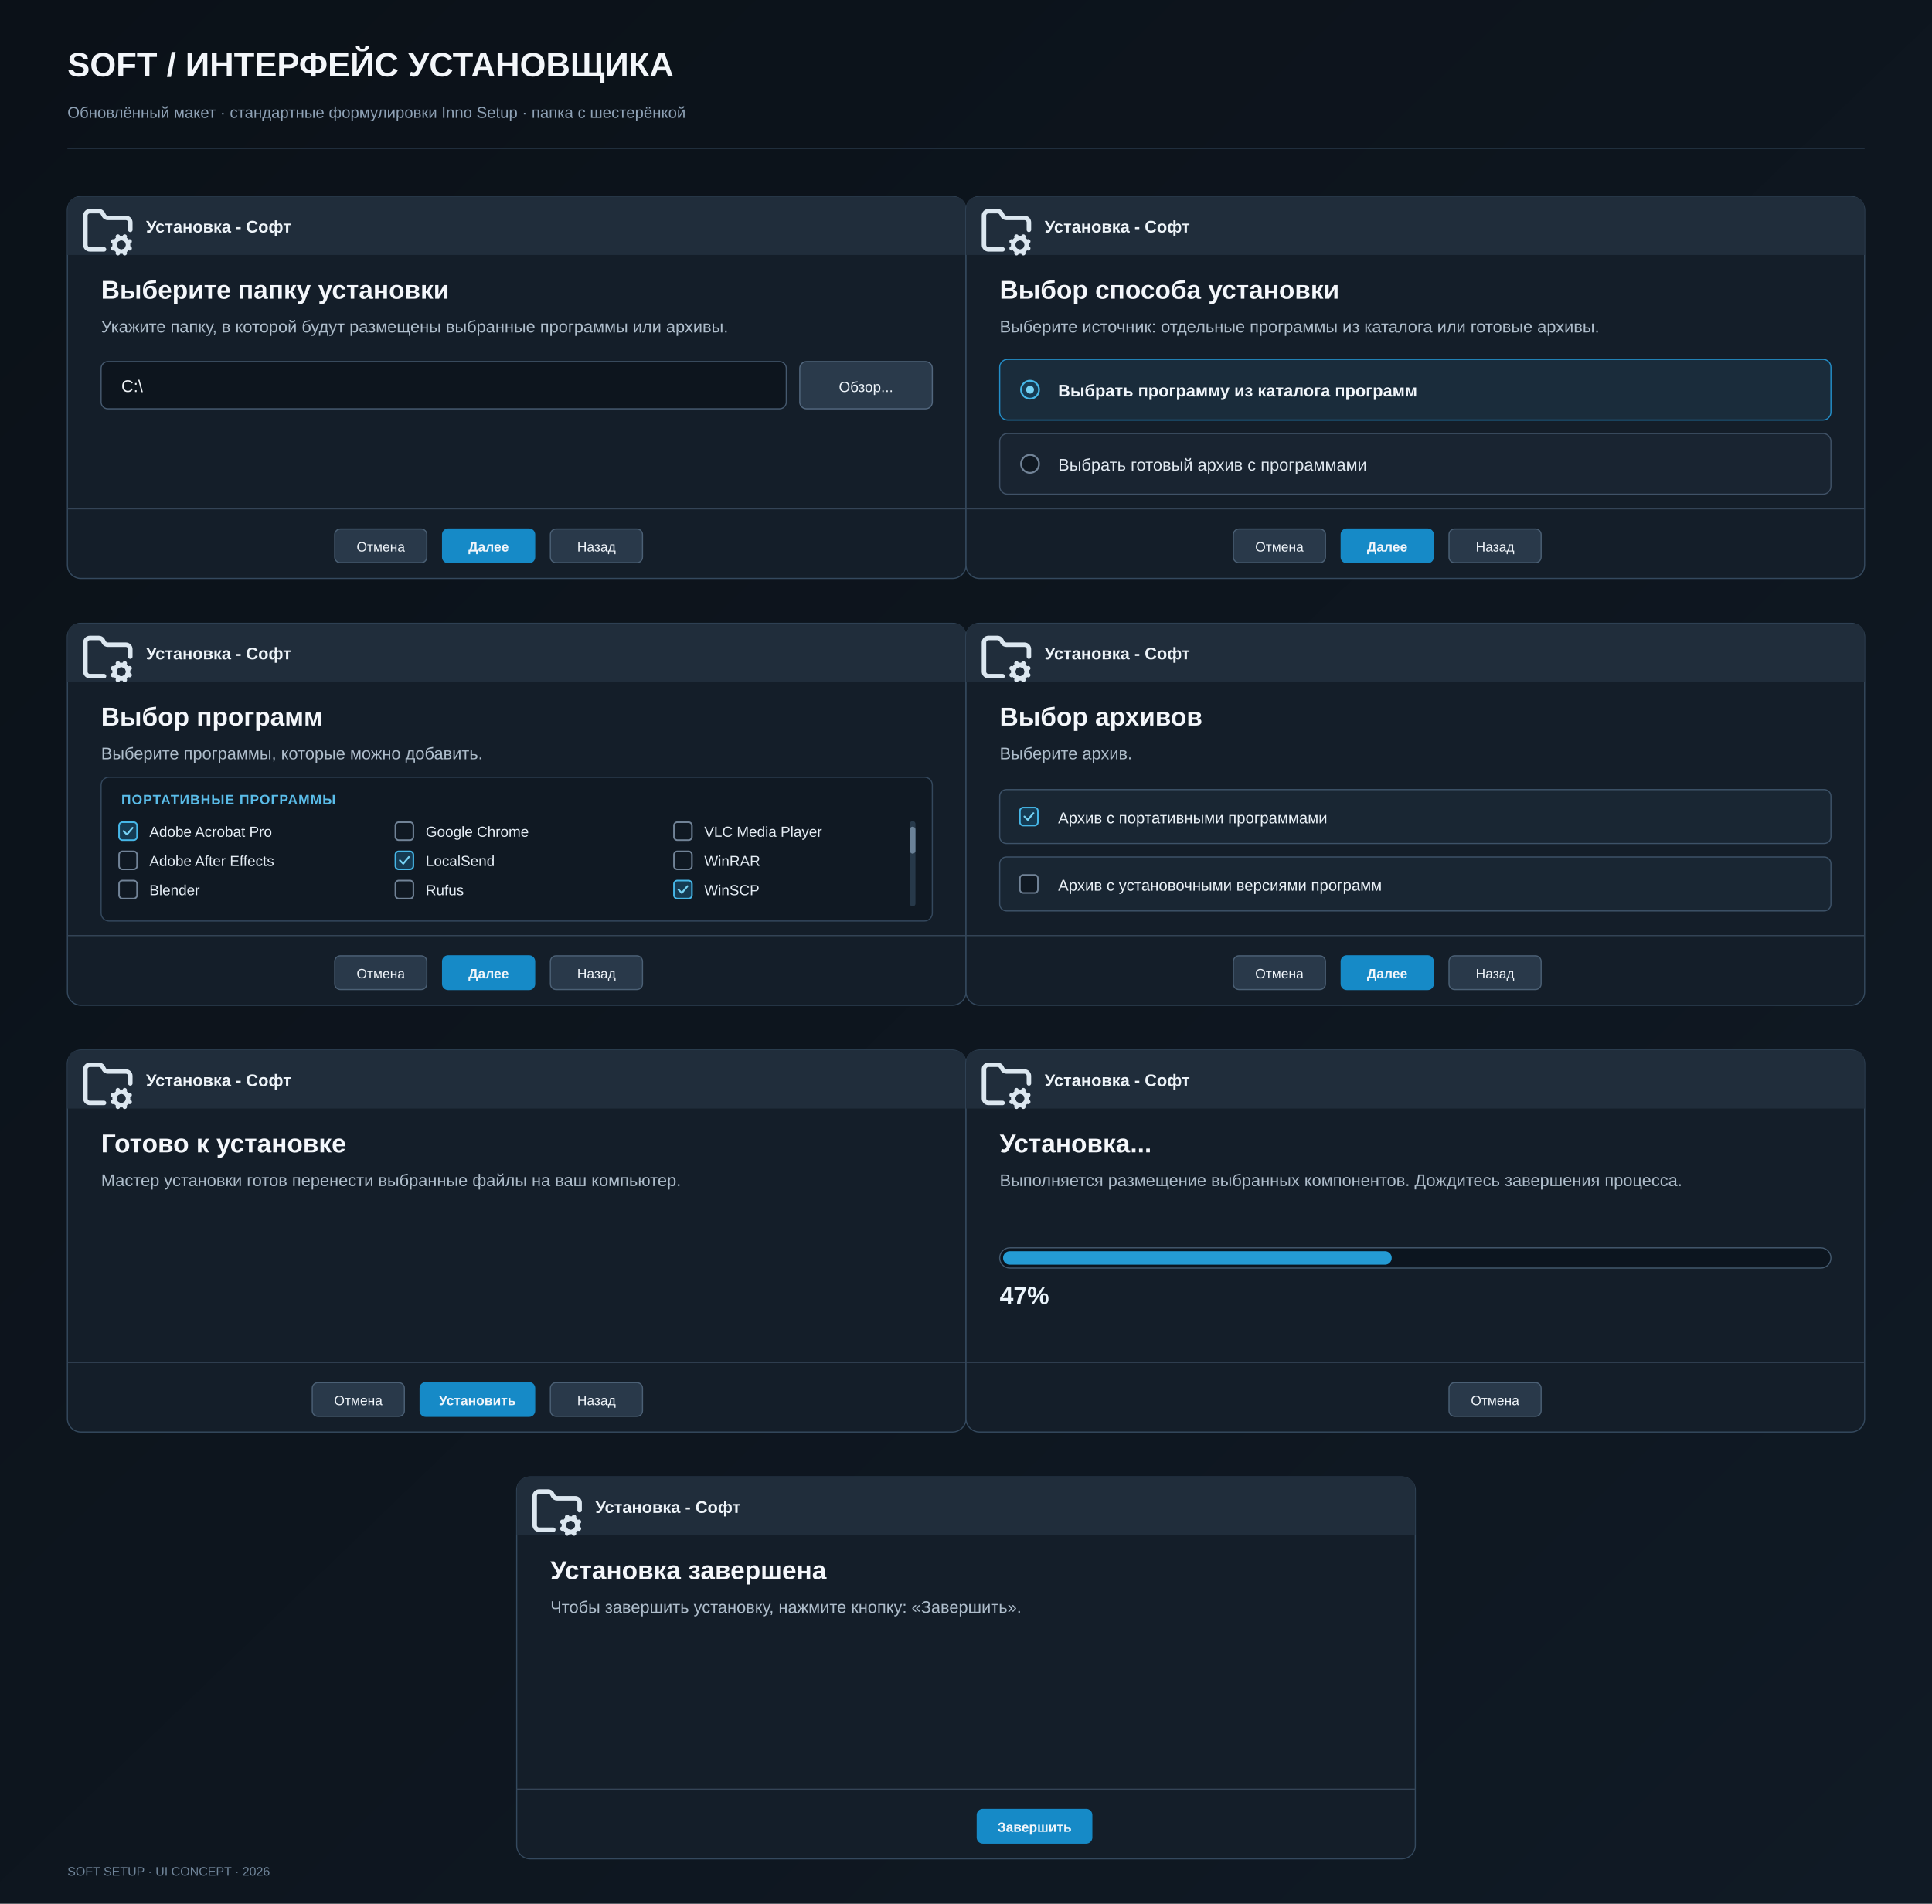
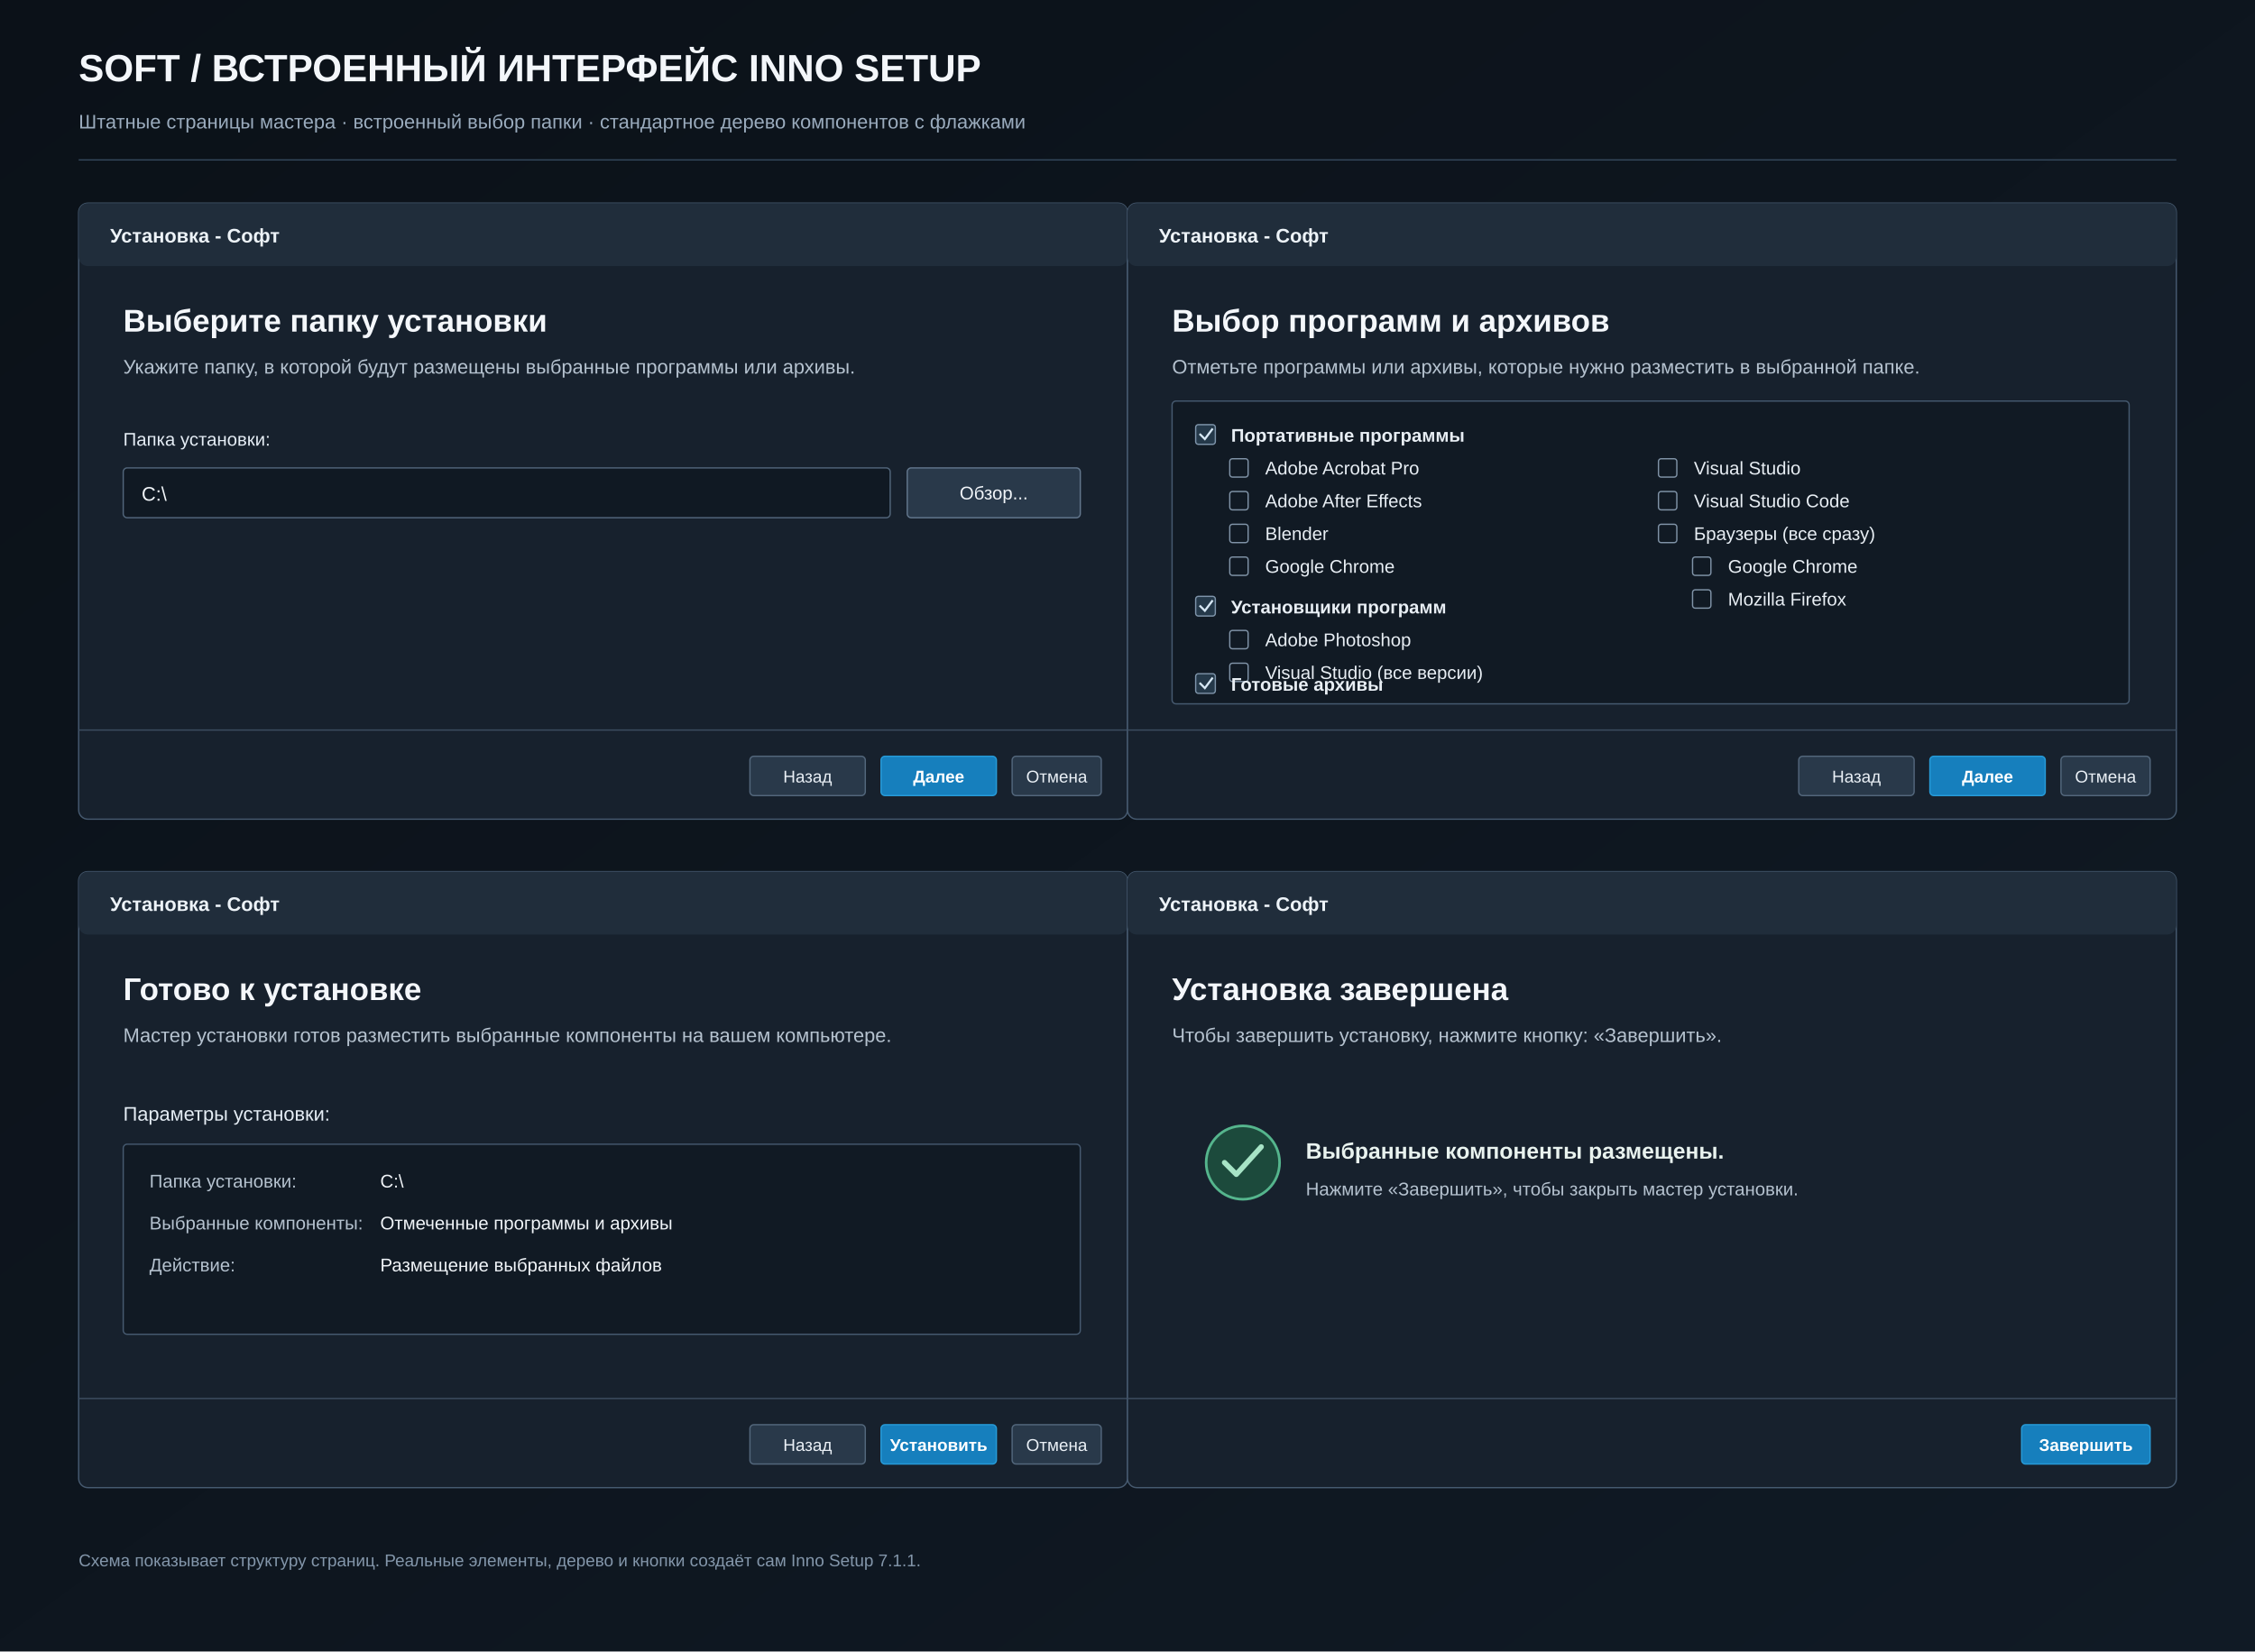
- <svg xmlns="http://www.w3.org/2000/svg" width="1720" height="1695" viewBox="0 0 1720 1695">
+ <svg xmlns="http://www.w3.org/2000/svg" width="1720" height="1260" viewBox="0 0 1720 1260">
  <defs>
    <linearGradient id="bg" x1="0" y1="0" x2="1" y2="1">
      <stop offset="0" stop-color="#0b1118" />
      <stop offset="1" stop-color="#101a25" />
    </linearGradient>
  </defs>
-   <rect width="1720" height="1695" fill="url(#bg)" />
-   <text x="60" y="68" font-family="Segoe UI,Arial,sans-serif" font-size="30" font-weight="700" fill="#f3f6fa">SOFT / ИНТЕРФЕЙС УСТАНОВЩИКА</text>
-   <text x="60" y="105" font-family="Segoe UI,Arial,sans-serif" font-size="14" fill="#8fa2b6">Обновлённый макет · стандартные формулировки Inno Setup · папка с шестерёнкой</text>
-   <path d="M60 132H1660" stroke="#2e4053" />
+   <rect width="1720" height="1260" fill="url(#bg)" />
+   <text x="60" y="62" font-family="Segoe UI,Arial,sans-serif" font-size="29" font-weight="700" fill="#f3f6fa">SOFT / ВСТРОЕННЫЙ ИНТЕРФЕЙС INNO SETUP</text>
+   <text x="60" y="98" font-family="Segoe UI,Arial,sans-serif" font-size="15" fill="#9aabbd">Штатные страницы мастера · встроенный выбор папки · стандартное дерево компонентов с флажками</text>
+   <path d="M60 122H1660" stroke="#34485c" />
  <g font-family="Segoe UI,Arial,sans-serif">
-     <g transform="translate(60 175)">
-       <rect width="800" height="340" rx="12" fill="#141e29" stroke="#34495e" />
-       <path d="M12 0H788Q800 0 800 12V52H0V12Q0 0 12 0Z" fill="#202d3b" />
-       <g transform="translate(12 7) scale(2)" fill="none" stroke="#dce7f0" stroke-width="2" stroke-linecap="round" stroke-linejoin="round">
-         <path d="M10.3 20H4a2 2 0 0 1-2-2V5a2 2 0 0 1 2-2h3.98a2 2 0 0 1 1.69.9l.66 1.2A2 2 0 0 0 12 6h8a2 2 0 0 1 2 2v3.3m-7.695 8.23l.923-.382m0-2.296l-.923-.383m2.547-1.241l-.383-.923m.383 6.467l-.383.924m2.679-6.468l.383-.923m-.001 7.391l-.382-.924m1.624-3.92l.924-.383m-.924 2.679l.924.383" />
-         <circle cx="18" cy="18" r="3" />
+     <g transform="translate(60 155)">
+       <rect width="800" height="470" rx="7" fill="#17212d" stroke="#465a70" />
+       <rect width="800" height="48" rx="7" fill="#202d3b" />
+       <text x="24" y="30" font-size="15" font-weight="600" fill="#edf3f8">Установка - Софт</text>
+       <text x="34" y="98" font-size="24" font-weight="600" fill="#f4f7fb">Выберите папку установки</text>
+       <text x="34" y="130" font-size="15" fill="#b5c2cf">Укажите папку, в которой будут размещены выбранные программы или архивы.</text>
+       <text x="34" y="185" font-size="14" fill="#e5edf5">Папка установки:</text>
+       <rect x="34" y="202" width="585" height="38" rx="3" fill="#101923" stroke="#52667b" />
+       <text x="48" y="227" font-size="15" fill="#f1f5f9">C:\</text>
+       <rect x="632" y="202" width="132" height="38" rx="3" fill="#29394a" stroke="#63778d" />
+       <text x="698" y="226" text-anchor="middle" font-size="14" fill="#f1f5f9">Обзор...</text>
+       <path d="M0 402H800" stroke="#3c4d60" />
+       <rect x="512" y="422" width="88" height="30" rx="3" fill="#29394a" stroke="#53677c" />
+       <text x="556" y="442" text-anchor="middle" font-size="13" fill="#eaf0f6">Назад</text>
+       <rect x="612" y="422" width="88" height="30" rx="3" fill="#167fbd" stroke="#279bd8" />
+       <text x="656" y="442" text-anchor="middle" font-size="13" font-weight="600" fill="#fff">Далее</text>
+       <rect x="712" y="422" width="68" height="30" rx="3" fill="#29394a" stroke="#53677c" />
+       <text x="746" y="442" text-anchor="middle" font-size="13" fill="#eaf0f6">Отмена</text>
+     </g>
+     <g transform="translate(860 155)">
+       <rect width="800" height="470" rx="7" fill="#17212d" stroke="#465a70" />
+       <rect width="800" height="48" rx="7" fill="#202d3b" />
+       <text x="24" y="30" font-size="15" font-weight="600" fill="#edf3f8">Установка - Софт</text>
+       <text x="34" y="98" font-size="24" font-weight="600" fill="#f4f7fb">Выбор программ и архивов</text>
+       <text x="34" y="130" font-size="15" fill="#b5c2cf">Отметьте программы или архивы, которые нужно разместить в выбранной папке.</text>
+       <rect x="34" y="151" width="730" height="231" rx="3" fill="#111a24" stroke="#465a70" />
+       <g font-size="14" fill="#e8eef4">
+         <rect x="52" y="169" width="15" height="15" rx="2" fill="#25394a" stroke="#7e94aa" />
+         <path d="M55 176l4 4 6-8" fill="none" stroke="#d8e8f5" stroke-width="1.6" />
+         <text x="79" y="182" font-weight="600">Портативные программы</text>
+         <rect x="78" y="195" width="14" height="14" rx="2" fill="#111a24" stroke="#8093a7" />
+         <text x="105" y="207">Adobe Acrobat Pro</text>
+         <rect x="78" y="220" width="14" height="14" rx="2" fill="#111a24" stroke="#8093a7" />
+         <text x="105" y="232">Adobe After Effects</text>
+         <rect x="78" y="245" width="14" height="14" rx="2" fill="#111a24" stroke="#8093a7" />
+         <text x="105" y="257">Blender</text>
+         <rect x="78" y="270" width="14" height="14" rx="2" fill="#111a24" stroke="#8093a7" />
+         <text x="105" y="282">Google Chrome</text>
+         <rect x="52" y="300" width="15" height="15" rx="2" fill="#25394a" stroke="#7e94aa" />
+         <path d="M55 307l4 4 6-8" fill="none" stroke="#d8e8f5" stroke-width="1.6" />
+         <text x="79" y="313" font-weight="600">Установщики программ</text>
+         <rect x="78" y="326" width="14" height="14" rx="2" fill="#111a24" stroke="#8093a7" />
+         <text x="105" y="338">Adobe Photoshop</text>
+         <rect x="78" y="351" width="14" height="14" rx="2" fill="#111a24" stroke="#8093a7" />
+         <text x="105" y="363">Visual Studio (все версии)</text>
+         <rect x="405" y="195" width="14" height="14" rx="2" fill="#111a24" stroke="#8093a7" />
+         <text x="432" y="207">Visual Studio</text>
+         <rect x="405" y="220" width="14" height="14" rx="2" fill="#111a24" stroke="#8093a7" />
+         <text x="432" y="232">Visual Studio Code</text>
+         <rect x="405" y="245" width="14" height="14" rx="2" fill="#111a24" stroke="#8093a7" />
+         <text x="432" y="257">Браузеры (все сразу)</text>
+         <rect x="431" y="270" width="14" height="14" rx="2" fill="#111a24" stroke="#8093a7" />
+         <text x="458" y="282">Google Chrome</text>
+         <rect x="431" y="295" width="14" height="14" rx="2" fill="#111a24" stroke="#8093a7" />
+         <text x="458" y="307">Mozilla Firefox</text>
+         <rect x="52" y="359" width="15" height="15" rx="2" fill="#25394a" stroke="#7e94aa" />
+         <path d="M55 366l4 4 6-8" fill="none" stroke="#d8e8f5" stroke-width="1.6" />
+         <text x="79" y="372" font-weight="600">Готовые архивы</text>
      </g>
-       <text x="70" y="32" font-size="15" font-weight="600" fill="#edf3f8">Установка - Софт</text>
-       <text x="30" y="91" font-size="23" font-weight="600" fill="#f4f7fb">Выберите папку установки</text>
-       <text x="30" y="121" font-size="15" fill="#aebdcb">Укажите папку, в которой будут размещены выбранные программы или архивы.</text>
-       <rect x="30" y="147" width="610" height="42" rx="6" fill="#0d151e" stroke="#465a70" />
-       <text x="48" y="174" font-size="15" fill="#f0f4f8">C:\</text>
-       <rect x="652" y="147" width="118" height="42" rx="6" fill="#2a3a4b" stroke="#52677e" />
-       <text x="711" y="174" text-anchor="middle" font-size="13" fill="#eef4fa">Обзор...</text>
-       <path d="M0 278H800" stroke="#344456" />
-       <rect x="430" y="296" width="82" height="30" rx="5" fill="#29394a" stroke="#4b6075" />
-       <text x="471" y="316" text-anchor="middle" font-size="12" font-weight="400" fill="#f0f5fa">Назад</text>
-       <rect x="334" y="296" width="82" height="30" rx="5" fill="#168ac7" stroke="#168ac7" />
-       <text x="375" y="316" text-anchor="middle" font-size="12" font-weight="600" fill="#f0f5fa">Далее</text>
-       <rect x="238" y="296" width="82" height="30" rx="5" fill="#29394a" stroke="#4b6075" />
-       <text x="279" y="316" text-anchor="middle" font-size="12" font-weight="400" fill="#f0f5fa">Отмена</text>
+       <path d="M0 402H800" stroke="#3c4d60" />
+       <rect x="512" y="422" width="88" height="30" rx="3" fill="#29394a" stroke="#53677c" />
+       <text x="556" y="442" text-anchor="middle" font-size="13" fill="#eaf0f6">Назад</text>
+       <rect x="612" y="422" width="88" height="30" rx="3" fill="#167fbd" stroke="#279bd8" />
+       <text x="656" y="442" text-anchor="middle" font-size="13" font-weight="600" fill="#fff">Далее</text>
+       <rect x="712" y="422" width="68" height="30" rx="3" fill="#29394a" stroke="#53677c" />
+       <text x="746" y="442" text-anchor="middle" font-size="13" fill="#eaf0f6">Отмена</text>
    </g>
-     <g transform="translate(860 175)">
-       <rect width="800" height="340" rx="12" fill="#141e29" stroke="#34495e" />
-       <path d="M12 0H788Q800 0 800 12V52H0V12Q0 0 12 0Z" fill="#202d3b" />
-       <g transform="translate(12 7) scale(2)" fill="none" stroke="#dce7f0" stroke-width="2" stroke-linecap="round" stroke-linejoin="round">
-         <path d="M10.3 20H4a2 2 0 0 1-2-2V5a2 2 0 0 1 2-2h3.98a2 2 0 0 1 1.69.9l.66 1.2A2 2 0 0 0 12 6h8a2 2 0 0 1 2 2v3.3m-7.695 8.23l.923-.382m0-2.296l-.923-.383m2.547-1.241l-.383-.923m.383 6.467l-.383.924m2.679-6.468l.383-.923m-.001 7.391l-.382-.924m1.624-3.92l.924-.383m-.924 2.679l.924.383" />
-         <circle cx="18" cy="18" r="3" />
-       </g>
-       <text x="70" y="32" font-size="15" font-weight="600" fill="#edf3f8">Установка - Софт</text>
-       <text x="30" y="91" font-size="23" font-weight="600" fill="#f4f7fb">Выбор способа установки</text>
-       <text x="30" y="121" font-size="15" fill="#aebdcb">Выберите источник: отдельные программы из каталога или готовые архивы.</text>
-       <rect x="30" y="145" width="740" height="54" rx="7" fill="#1a2c3b" stroke="#238ec8" />
-       <circle cx="57" cy="172" r="8" fill="#163b53" stroke="#46b7e8" stroke-width="1.6" />
-       <circle cx="57" cy="172" r="3.5" fill="#77d3f5" />
-       <text x="82" y="178" font-size="15" font-weight="600" fill="#f1f6fb">Выбрать программу из каталога программ</text>
-       <rect x="30" y="211" width="740" height="54" rx="7" fill="#192431" stroke="#405267" />
-       <circle cx="57" cy="238" r="8" fill="#101923" stroke="#718397" stroke-width="1.6" />
-       <text x="82" y="244" font-size="15" fill="#e0e8f0">Выбрать готовый архив с программами</text>
-       <path d="M0 278H800" stroke="#344456" />
-       <rect x="430" y="296" width="82" height="30" rx="5" fill="#29394a" stroke="#4b6075" />
-       <text x="471" y="316" text-anchor="middle" font-size="12" font-weight="400" fill="#f0f5fa">Назад</text>
-       <rect x="334" y="296" width="82" height="30" rx="5" fill="#168ac7" stroke="#168ac7" />
-       <text x="375" y="316" text-anchor="middle" font-size="12" font-weight="600" fill="#f0f5fa">Далее</text>
-       <rect x="238" y="296" width="82" height="30" rx="5" fill="#29394a" stroke="#4b6075" />
-       <text x="279" y="316" text-anchor="middle" font-size="12" font-weight="400" fill="#f0f5fa">Отмена</text>
+     <g transform="translate(60 665)">
+       <rect width="800" height="470" rx="7" fill="#17212d" stroke="#465a70" />
+       <rect width="800" height="48" rx="7" fill="#202d3b" />
+       <text x="24" y="30" font-size="15" font-weight="600" fill="#edf3f8">Установка - Софт</text>
+       <text x="34" y="98" font-size="24" font-weight="600" fill="#f4f7fb">Готово к установке</text>
+       <text x="34" y="130" font-size="15" fill="#b5c2cf">Мастер установки готов разместить выбранные компоненты на вашем компьютере.</text>
+       <text x="34" y="190" font-size="15" fill="#e5edf5">Параметры установки:</text>
+       <rect x="34" y="208" width="730" height="145" rx="3" fill="#111a24" stroke="#465a70" />
+       <text x="54" y="241" font-size="14" fill="#b5c2cf">Папка установки:</text>
+       <text x="230" y="241" font-size="14" fill="#f1f5f9">C:\</text>
+       <text x="54" y="273" font-size="14" fill="#b5c2cf">Выбранные компоненты:</text>
+       <text x="230" y="273" font-size="14" fill="#f1f5f9">Отмеченные программы и архивы</text>
+       <text x="54" y="305" font-size="14" fill="#b5c2cf">Действие:</text>
+       <text x="230" y="305" font-size="14" fill="#f1f5f9">Размещение выбранных файлов</text>
+       <path d="M0 402H800" stroke="#3c4d60" />
+       <rect x="512" y="422" width="88" height="30" rx="3" fill="#29394a" stroke="#53677c" />
+       <text x="556" y="442" text-anchor="middle" font-size="13" fill="#eaf0f6">Назад</text>
+       <rect x="612" y="422" width="88" height="30" rx="3" fill="#167fbd" stroke="#279bd8" />
+       <text x="656" y="442" text-anchor="middle" font-size="13" font-weight="600" fill="#fff">Установить</text>
+       <rect x="712" y="422" width="68" height="30" rx="3" fill="#29394a" stroke="#53677c" />
+       <text x="746" y="442" text-anchor="middle" font-size="13" fill="#eaf0f6">Отмена</text>
    </g>
-     <g transform="translate(60 555)">
-       <rect width="800" height="340" rx="12" fill="#141e29" stroke="#34495e" />
-       <path d="M12 0H788Q800 0 800 12V52H0V12Q0 0 12 0Z" fill="#202d3b" />
-       <g transform="translate(12 7) scale(2)" fill="none" stroke="#dce7f0" stroke-width="2" stroke-linecap="round" stroke-linejoin="round">
-         <path d="M10.3 20H4a2 2 0 0 1-2-2V5a2 2 0 0 1 2-2h3.98a2 2 0 0 1 1.69.9l.66 1.2A2 2 0 0 0 12 6h8a2 2 0 0 1 2 2v3.3m-7.695 8.23l.923-.382m0-2.296l-.923-.383m2.547-1.241l-.383-.923m.383 6.467l-.383.924m2.679-6.468l.383-.923m-.001 7.391l-.382-.924m1.624-3.92l.924-.383m-.924 2.679l.924.383" />
-         <circle cx="18" cy="18" r="3" />
-       </g>
-       <text x="70" y="32" font-size="15" font-weight="600" fill="#edf3f8">Установка - Софт</text>
-       <text x="30" y="91" font-size="23" font-weight="600" fill="#f4f7fb">Выбор программ</text>
-       <text x="30" y="121" font-size="15" fill="#aebdcb">Выберите программы, которые можно добавить.</text>
-       <rect x="30" y="137" width="740" height="128" rx="7" fill="#101923" stroke="#34485d" />
-       <text x="48" y="161" font-size="12" font-weight="700" letter-spacing=".7" fill="#5abce8">ПОРТАТИВНЫЕ ПРОГРАММЫ</text>
-       <rect x="46" y="177" width="16" height="16" rx="3" fill="#153b53" stroke="#46b7e8" stroke-width="1.4" />
-       <path d="M50 185l3 3 5-6" fill="none" stroke="#77d3f5" stroke-width="1.6" stroke-linecap="round" stroke-linejoin="round" />
-       <text x="73" y="190" font-size="13" fill="#e5edf5">Adobe Acrobat Pro</text>
-       <rect x="46" y="203" width="16" height="16" rx="3" fill="#101923" stroke="#718397" stroke-width="1.4" />
-       <text x="73" y="216" font-size="13" fill="#e5edf5">Adobe After Effects</text>
-       <rect x="46" y="229" width="16" height="16" rx="3" fill="#101923" stroke="#718397" stroke-width="1.4" />
-       <text x="73" y="242" font-size="13" fill="#e5edf5">Blender</text>
-       <rect x="292" y="177" width="16" height="16" rx="3" fill="#101923" stroke="#718397" stroke-width="1.4" />
-       <text x="319" y="190" font-size="13" fill="#e5edf5">Google Chrome</text>
-       <rect x="292" y="203" width="16" height="16" rx="3" fill="#153b53" stroke="#46b7e8" stroke-width="1.4" />
-       <path d="M296 211l3 3 5-6" fill="none" stroke="#77d3f5" stroke-width="1.6" stroke-linecap="round" stroke-linejoin="round" />
-       <text x="319" y="216" font-size="13" fill="#e5edf5">LocalSend</text>
-       <rect x="292" y="229" width="16" height="16" rx="3" fill="#101923" stroke="#718397" stroke-width="1.4" />
-       <text x="319" y="242" font-size="13" fill="#e5edf5">Rufus</text>
-       <rect x="540" y="177" width="16" height="16" rx="3" fill="#101923" stroke="#718397" stroke-width="1.4" />
-       <text x="567" y="190" font-size="13" fill="#e5edf5">VLC Media Player</text>
-       <rect x="540" y="203" width="16" height="16" rx="3" fill="#101923" stroke="#718397" stroke-width="1.4" />
-       <text x="567" y="216" font-size="13" fill="#e5edf5">WinRAR</text>
-       <rect x="540" y="229" width="16" height="16" rx="3" fill="#153b53" stroke="#46b7e8" stroke-width="1.4" />
-       <path d="M544 237l3 3 5-6" fill="none" stroke="#77d3f5" stroke-width="1.6" stroke-linecap="round" stroke-linejoin="round" />
-       <text x="567" y="242" font-size="13" fill="#e5edf5">WinSCP</text>
-       <rect x="750" y="176" width="5" height="76" rx="2.5" fill="#27394a" />
-       <rect x="750" y="181" width="5" height="24" rx="2.5" fill="#6b8298" />
-       <path d="M0 278H800" stroke="#344456" />
-       <rect x="430" y="296" width="82" height="30" rx="5" fill="#29394a" stroke="#4b6075" />
-       <text x="471" y="316" text-anchor="middle" font-size="12" font-weight="400" fill="#f0f5fa">Назад</text>
-       <rect x="334" y="296" width="82" height="30" rx="5" fill="#168ac7" stroke="#168ac7" />
-       <text x="375" y="316" text-anchor="middle" font-size="12" font-weight="600" fill="#f0f5fa">Далее</text>
-       <rect x="238" y="296" width="82" height="30" rx="5" fill="#29394a" stroke="#4b6075" />
-       <text x="279" y="316" text-anchor="middle" font-size="12" font-weight="400" fill="#f0f5fa">Отмена</text>
-     </g>
-     <g transform="translate(860 555)">
-       <rect width="800" height="340" rx="12" fill="#141e29" stroke="#34495e" />
-       <path d="M12 0H788Q800 0 800 12V52H0V12Q0 0 12 0Z" fill="#202d3b" />
-       <g transform="translate(12 7) scale(2)" fill="none" stroke="#dce7f0" stroke-width="2" stroke-linecap="round" stroke-linejoin="round">
-         <path d="M10.3 20H4a2 2 0 0 1-2-2V5a2 2 0 0 1 2-2h3.98a2 2 0 0 1 1.69.9l.66 1.2A2 2 0 0 0 12 6h8a2 2 0 0 1 2 2v3.3m-7.695 8.23l.923-.382m0-2.296l-.923-.383m2.547-1.241l-.383-.923m.383 6.467l-.383.924m2.679-6.468l.383-.923m-.001 7.391l-.382-.924m1.624-3.92l.924-.383m-.924 2.679l.924.383" />
-         <circle cx="18" cy="18" r="3" />
-       </g>
-       <text x="70" y="32" font-size="15" font-weight="600" fill="#edf3f8">Установка - Софт</text>
-       <text x="30" y="91" font-size="23" font-weight="600" fill="#f4f7fb">Выбор архивов</text>
-       <text x="30" y="121" font-size="15" fill="#aebdcb">Выберите архив.</text>
-       <rect x="30" y="148" width="740" height="48" rx="6" fill="#192633" stroke="#3d5268" />
-       <rect x="48" y="164" width="16" height="16" rx="3" fill="#153b53" stroke="#46b7e8" stroke-width="1.4" />
-       <path d="M52 172l3 3 5-6" fill="none" stroke="#77d3f5" stroke-width="1.6" stroke-linecap="round" stroke-linejoin="round" />
-       <text x="82" y="178" font-size="14" fill="#eaf1f7">Архив с портативными программами</text>
-       <rect x="30" y="208" width="740" height="48" rx="6" fill="#192633" stroke="#3d5268" />
-       <rect x="48" y="224" width="16" height="16" rx="3" fill="#101923" stroke="#718397" stroke-width="1.4" />
-       <text x="82" y="238" font-size="14" fill="#eaf1f7">Архив с установочными версиями программ</text>
-       <path d="M0 278H800" stroke="#344456" />
-       <rect x="430" y="296" width="82" height="30" rx="5" fill="#29394a" stroke="#4b6075" />
-       <text x="471" y="316" text-anchor="middle" font-size="12" font-weight="400" fill="#f0f5fa">Назад</text>
-       <rect x="334" y="296" width="82" height="30" rx="5" fill="#168ac7" stroke="#168ac7" />
-       <text x="375" y="316" text-anchor="middle" font-size="12" font-weight="600" fill="#f0f5fa">Далее</text>
-       <rect x="238" y="296" width="82" height="30" rx="5" fill="#29394a" stroke="#4b6075" />
-       <text x="279" y="316" text-anchor="middle" font-size="12" font-weight="400" fill="#f0f5fa">Отмена</text>
-     </g>
-     <g transform="translate(60 935)">
-       <rect width="800" height="340" rx="12" fill="#141e29" stroke="#34495e" />
-       <path d="M12 0H788Q800 0 800 12V52H0V12Q0 0 12 0Z" fill="#202d3b" />
-       <g transform="translate(12 7) scale(2)" fill="none" stroke="#dce7f0" stroke-width="2" stroke-linecap="round" stroke-linejoin="round">
-         <path d="M10.3 20H4a2 2 0 0 1-2-2V5a2 2 0 0 1 2-2h3.98a2 2 0 0 1 1.69.9l.66 1.2A2 2 0 0 0 12 6h8a2 2 0 0 1 2 2v3.3m-7.695 8.23l.923-.382m0-2.296l-.923-.383m2.547-1.241l-.383-.923m.383 6.467l-.383.924m2.679-6.468l.383-.923m-.001 7.391l-.382-.924m1.624-3.92l.924-.383m-.924 2.679l.924.383" />
-         <circle cx="18" cy="18" r="3" />
-       </g>
-       <text x="70" y="32" font-size="15" font-weight="600" fill="#edf3f8">Установка - Софт</text>
-       <text x="30" y="91" font-size="23" font-weight="600" fill="#f4f7fb">Готово к установке</text>
-       <text x="30" y="121" font-size="15" fill="#aebdcb">Мастер установки готов перенести выбранные файлы на ваш компьютер.</text>
-       <path d="M0 278H800" stroke="#344456" />
-       <rect x="430" y="296" width="82" height="30" rx="5" fill="#29394a" stroke="#4b6075" />
-       <text x="471" y="316" text-anchor="middle" font-size="12" font-weight="400" fill="#f0f5fa">Назад</text>
-       <rect x="314" y="296" width="102" height="30" rx="5" fill="#168ac7" stroke="#168ac7" />
-       <text x="365" y="316" text-anchor="middle" font-size="12" font-weight="600" fill="#f0f5fa">Установить</text>
-       <rect x="218" y="296" width="82" height="30" rx="5" fill="#29394a" stroke="#4b6075" />
-       <text x="259" y="316" text-anchor="middle" font-size="12" font-weight="400" fill="#f0f5fa">Отмена</text>
-     </g>
-     <g transform="translate(860 935)">
-       <rect width="800" height="340" rx="12" fill="#141e29" stroke="#34495e" />
-       <path d="M12 0H788Q800 0 800 12V52H0V12Q0 0 12 0Z" fill="#202d3b" />
-       <g transform="translate(12 7) scale(2)" fill="none" stroke="#dce7f0" stroke-width="2" stroke-linecap="round" stroke-linejoin="round">
-         <path d="M10.3 20H4a2 2 0 0 1-2-2V5a2 2 0 0 1 2-2h3.98a2 2 0 0 1 1.69.9l.66 1.2A2 2 0 0 0 12 6h8a2 2 0 0 1 2 2v3.3m-7.695 8.23l.923-.382m0-2.296l-.923-.383m2.547-1.241l-.383-.923m.383 6.467l-.383.924m2.679-6.468l.383-.923m-.001 7.391l-.382-.924m1.624-3.92l.924-.383m-.924 2.679l.924.383" />
-         <circle cx="18" cy="18" r="3" />
-       </g>
-       <text x="70" y="32" font-size="15" font-weight="600" fill="#edf3f8">Установка - Софт</text>
-       <text x="30" y="91" font-size="23" font-weight="600" fill="#f4f7fb">Установка...</text>
-       <text x="30" y="121" font-size="15" fill="#aebdcb">Выполняется размещение выбранных компонентов. Дождитесь завершения процесса.</text>
-       <rect x="30" y="176" width="740" height="18" rx="9" fill="#0c151f" stroke="#43586d" />
-       <rect x="33" y="179" width="346" height="12" rx="6" fill="#249bd4" />
-       <text x="30" y="226" font-size="22" font-weight="600" fill="#eaf4fb">47%</text>
-       <path d="M0 278H800" stroke="#344456" />
-       <rect x="430" y="296" width="82" height="30" rx="5" fill="#29394a" stroke="#4b6075" />
-       <text x="471" y="316" text-anchor="middle" font-size="12" font-weight="400" fill="#f0f5fa">Отмена</text>
-     </g>
-     <g transform="translate(460 1315)">
-       <rect width="800" height="340" rx="12" fill="#141e29" stroke="#34495e" />
-       <path d="M12 0H788Q800 0 800 12V52H0V12Q0 0 12 0Z" fill="#202d3b" />
-       <g transform="translate(12 7) scale(2)" fill="none" stroke="#dce7f0" stroke-width="2" stroke-linecap="round" stroke-linejoin="round">
-         <path d="M10.3 20H4a2 2 0 0 1-2-2V5a2 2 0 0 1 2-2h3.98a2 2 0 0 1 1.69.9l.66 1.2A2 2 0 0 0 12 6h8a2 2 0 0 1 2 2v3.3m-7.695 8.23l.923-.382m0-2.296l-.923-.383m2.547-1.241l-.383-.923m.383 6.467l-.383.924m2.679-6.468l.383-.923m-.001 7.391l-.382-.924m1.624-3.92l.924-.383m-.924 2.679l.924.383" />
-         <circle cx="18" cy="18" r="3" />
-       </g>
-       <text x="70" y="32" font-size="15" font-weight="600" fill="#edf3f8">Установка - Софт</text>
-       <text x="30" y="91" font-size="23" font-weight="600" fill="#f4f7fb">Установка завершена</text>
-       <text x="30" y="121" font-size="15" fill="#aebdcb">Чтобы завершить установку, нажмите кнопку: «Завершить».</text>
-       <path d="M0 278H800" stroke="#344456" />
-       <rect x="410" y="296" width="102" height="30" rx="5" fill="#168ac7" stroke="#168ac7" />
-       <text x="461" y="316" text-anchor="middle" font-size="12" font-weight="600" fill="#f0f5fa">Завершить</text>
+     <g transform="translate(860 665)">
+       <rect width="800" height="470" rx="7" fill="#17212d" stroke="#465a70" />
+       <rect width="800" height="48" rx="7" fill="#202d3b" />
+       <text x="24" y="30" font-size="15" font-weight="600" fill="#edf3f8">Установка - Софт</text>
+       <text x="34" y="98" font-size="24" font-weight="600" fill="#f4f7fb">Установка завершена</text>
+       <text x="34" y="130" font-size="15" fill="#b5c2cf">Чтобы завершить установку, нажмите кнопку: «Завершить».</text>
+       <circle cx="88" cy="222" r="28" fill="#1c4a3c" stroke="#55b58d" stroke-width="2" />
+       <path d="M74 222l9 9 19-21" fill="none" stroke="#a7e4c6" stroke-width="4" stroke-linecap="round" stroke-linejoin="round" />
+       <text x="136" y="219" font-size="17" font-weight="600" fill="#e9f3ef">Выбранные компоненты размещены.</text>
+       <text x="136" y="247" font-size="14" fill="#b5c2cf">Нажмите «Завершить», чтобы закрыть мастер установки.</text>
+       <path d="M0 402H800" stroke="#3c4d60" />
+       <rect x="682" y="422" width="98" height="30" rx="3" fill="#167fbd" stroke="#279bd8" />
+       <text x="731" y="442" text-anchor="middle" font-size="13" font-weight="600" fill="#fff">Завершить</text>
    </g>
  </g>
-   <text x="60" y="1670" font-family="Segoe UI,Arial,sans-serif" font-size="11" fill="#71869b">SOFT SETUP · UI CONCEPT · 2026</text>
+   <text x="60" y="1195" font-family="Segoe UI,Arial,sans-serif" font-size="13" fill="#8396aa">Схема показывает структуру страниц. Реальные элементы, дерево и кнопки создаёт сам Inno Setup 7.1.1.</text>
</svg>
